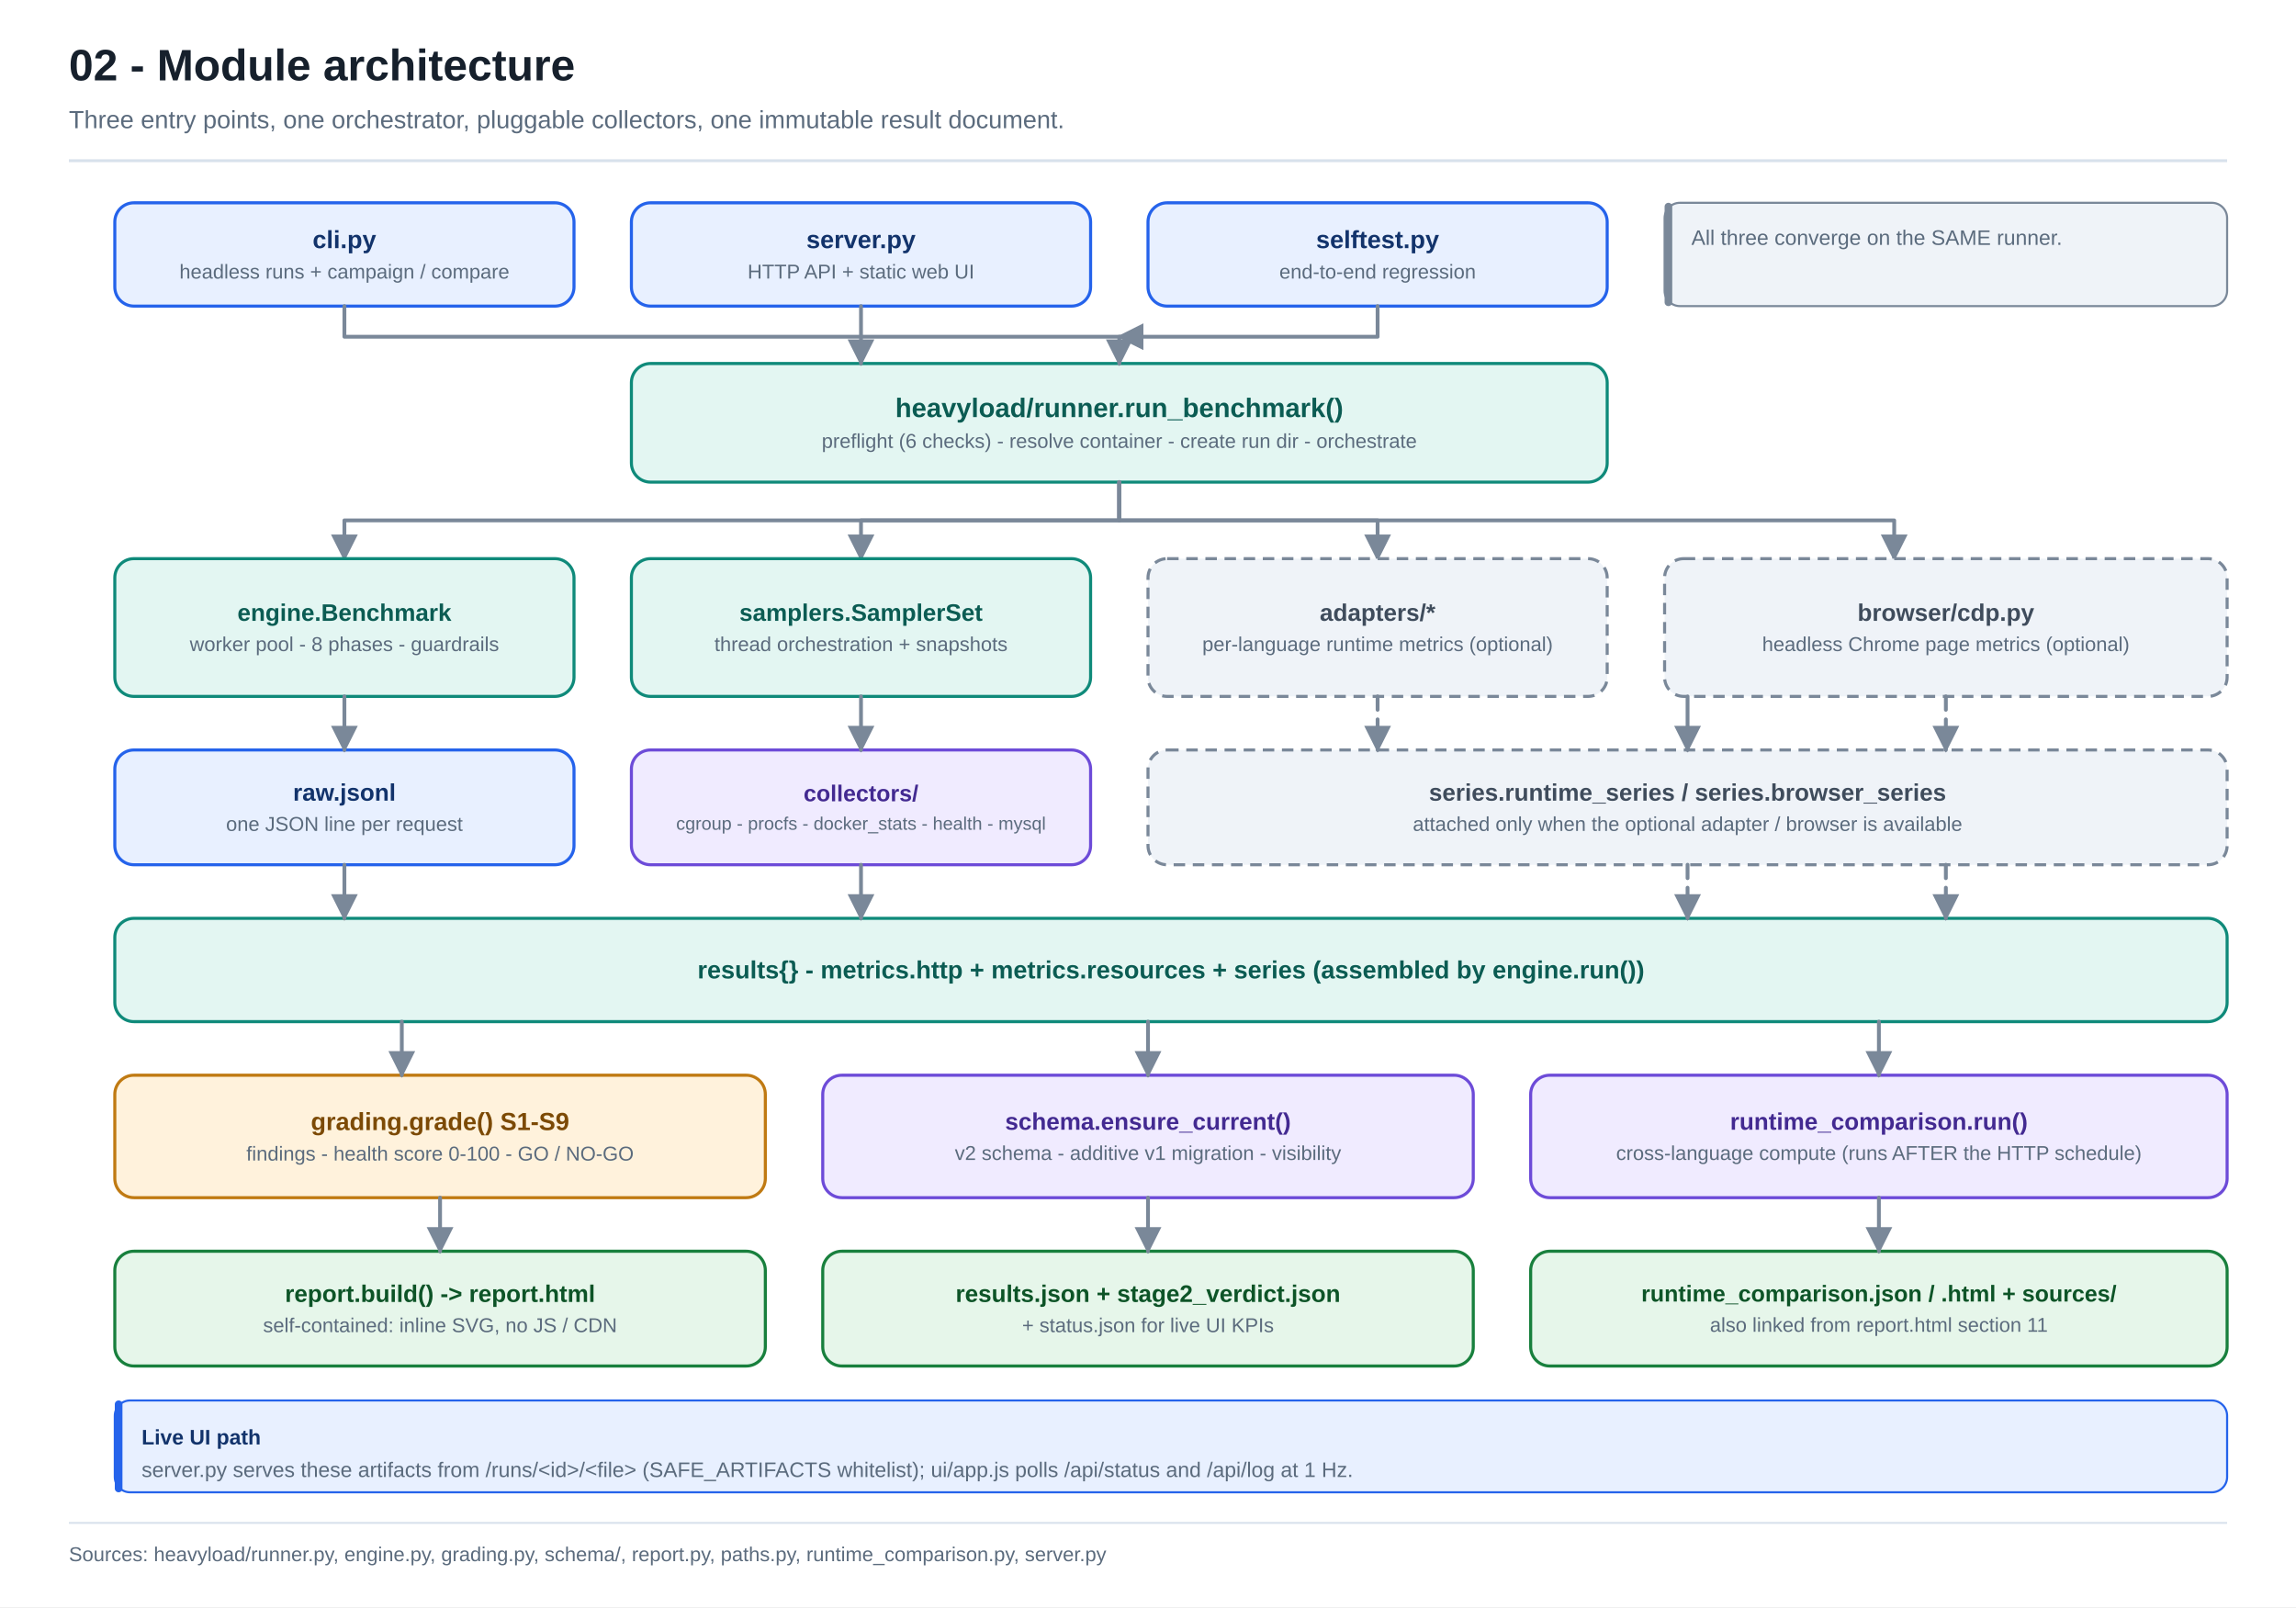
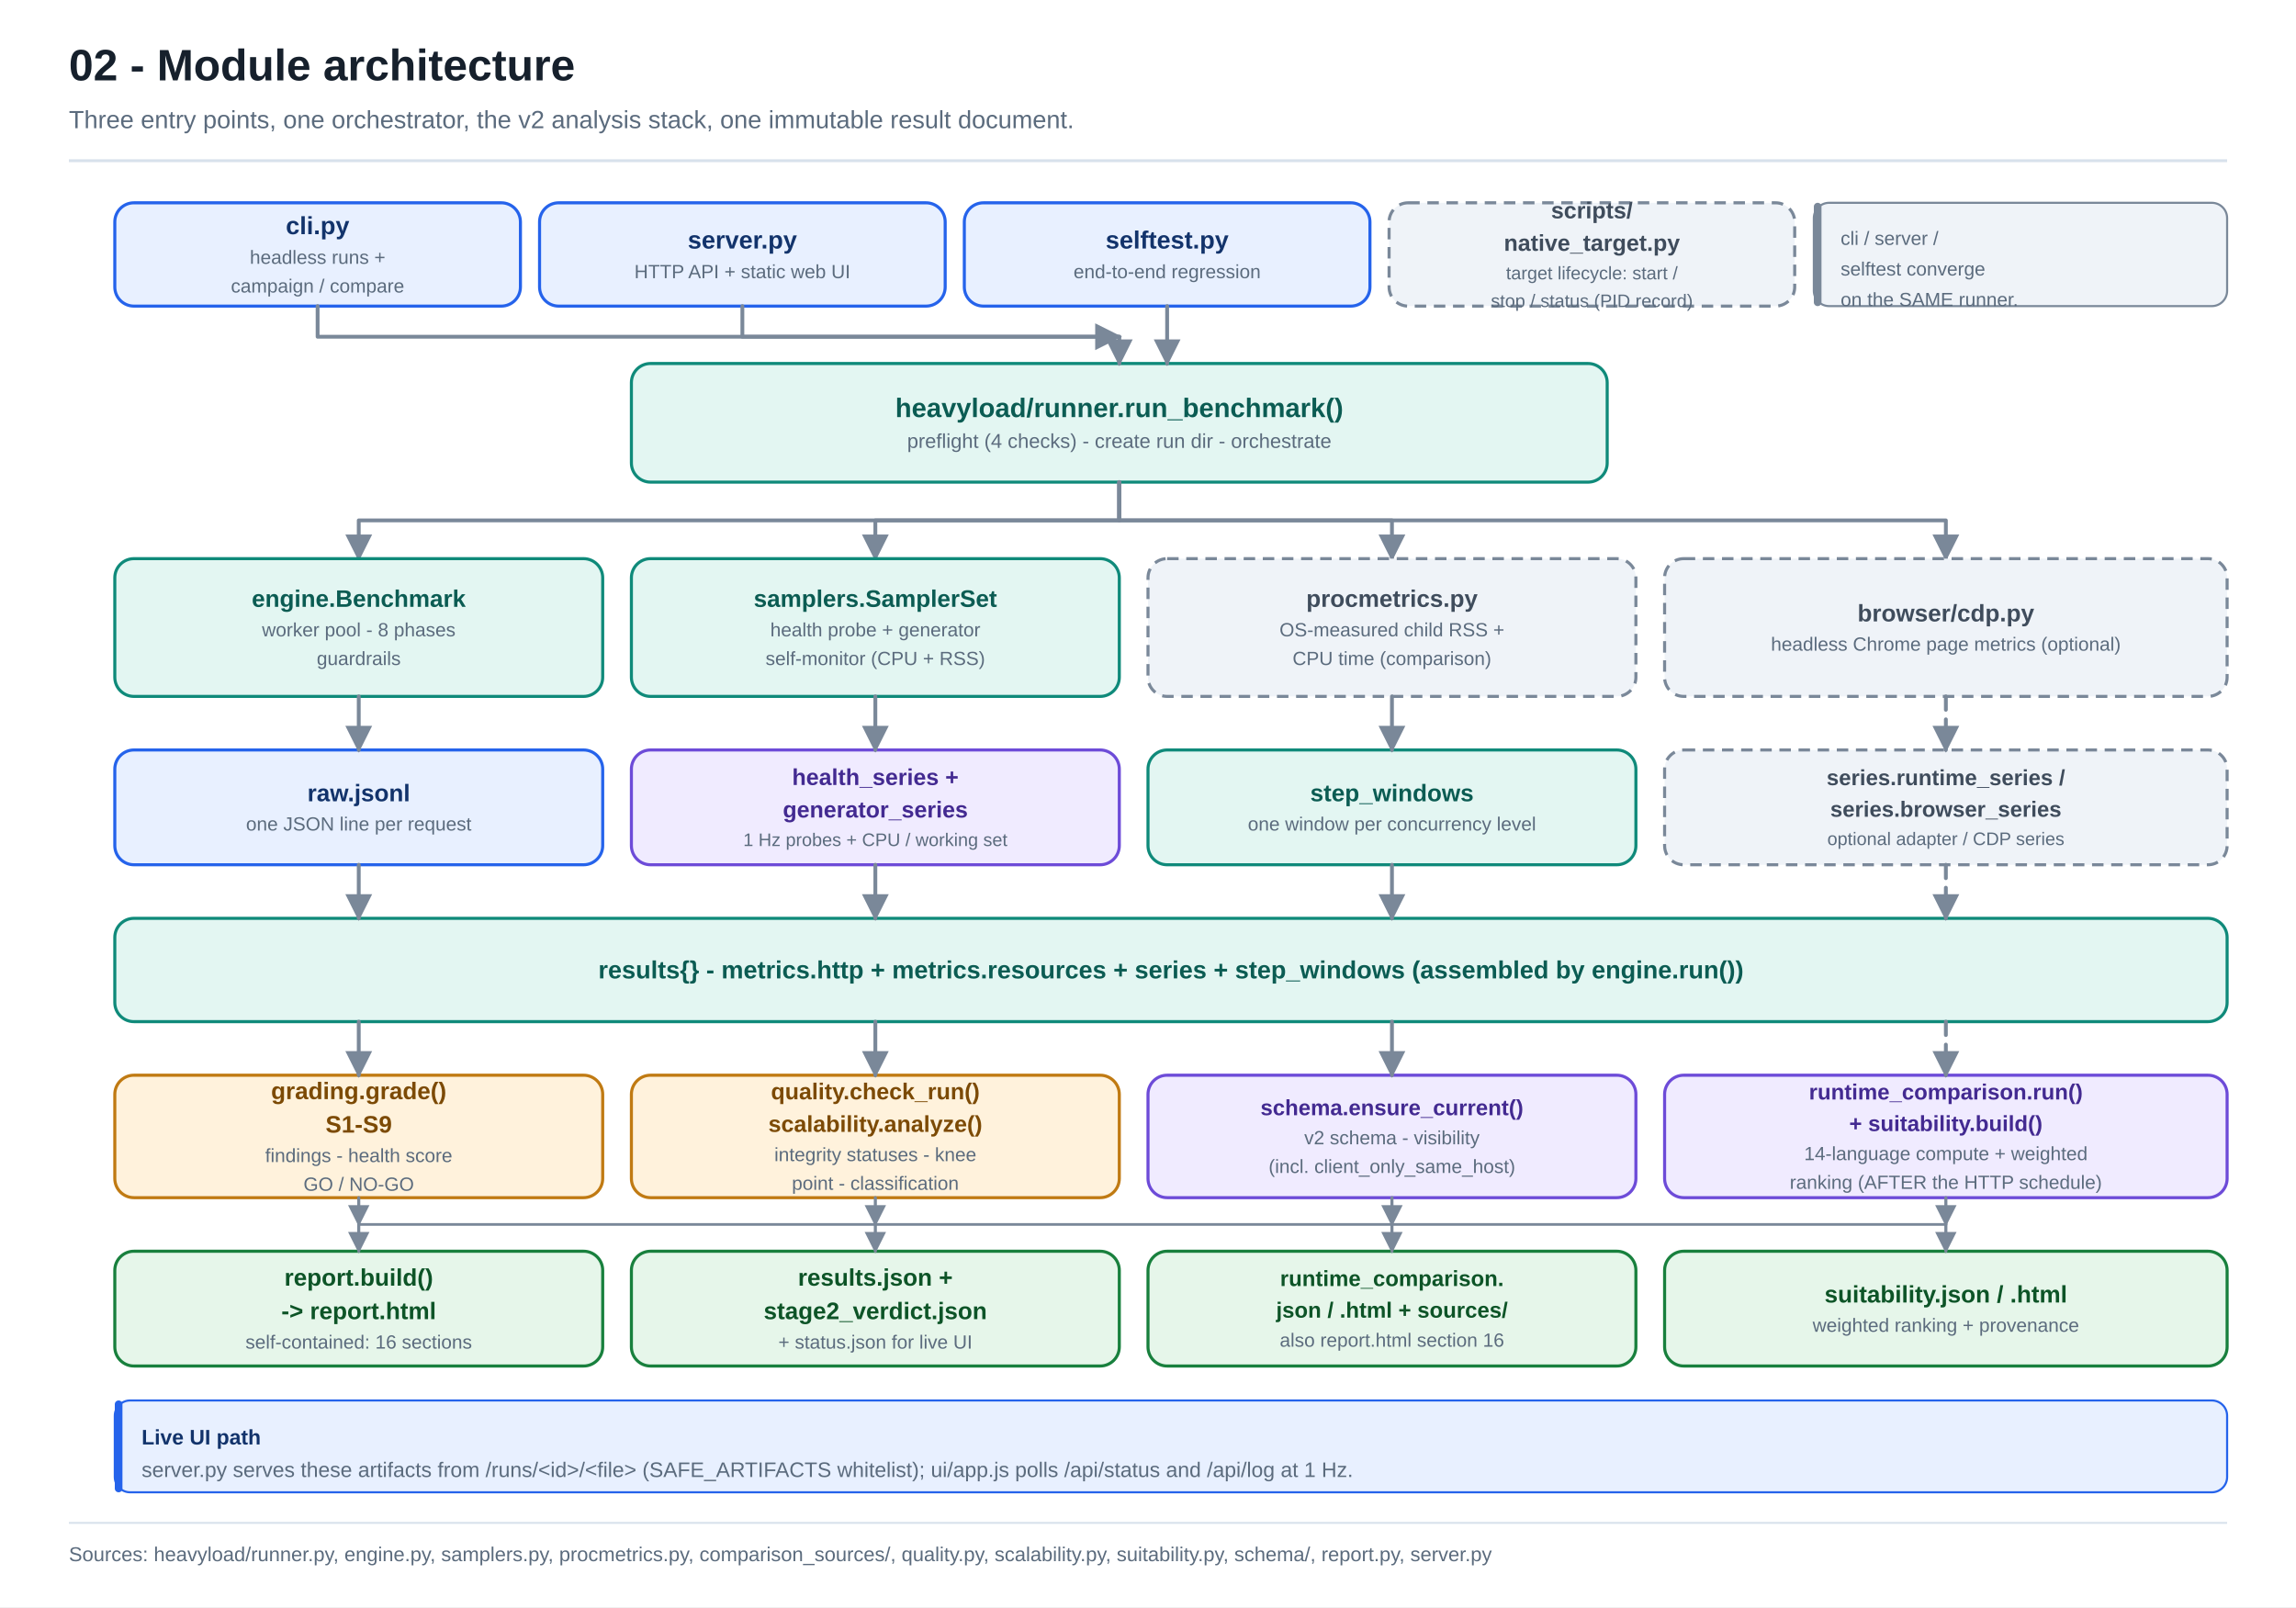
<svg xmlns="http://www.w3.org/2000/svg" width="1200" height="840" viewBox="0 0 1200 840" role="img" aria-labelledby="ttl dsc">
  <defs>
    <marker id="ar_blue" viewBox="0 0 10 10" refX="9" refY="5" markerWidth="7" markerHeight="7" orient="auto-start-reverse">
      <path d="M0,0 L10,5 L0,10 z" fill="#2563eb" />
    </marker>
    <marker id="ar_teal" viewBox="0 0 10 10" refX="9" refY="5" markerWidth="7" markerHeight="7" orient="auto-start-reverse">
      <path d="M0,0 L10,5 L0,10 z" fill="#0f8a7a" />
    </marker>
    <marker id="ar_violet" viewBox="0 0 10 10" refX="9" refY="5" markerWidth="7" markerHeight="7" orient="auto-start-reverse">
      <path d="M0,0 L10,5 L0,10 z" fill="#6d4bd8" />
    </marker>
    <marker id="ar_amber" viewBox="0 0 10 10" refX="9" refY="5" markerWidth="7" markerHeight="7" orient="auto-start-reverse">
      <path d="M0,0 L10,5 L0,10 z" fill="#c07a12" />
    </marker>
    <marker id="ar_green" viewBox="0 0 10 10" refX="9" refY="5" markerWidth="7" markerHeight="7" orient="auto-start-reverse">
      <path d="M0,0 L10,5 L0,10 z" fill="#18803d" />
    </marker>
    <marker id="ar_red" viewBox="0 0 10 10" refX="9" refY="5" markerWidth="7" markerHeight="7" orient="auto-start-reverse">
      <path d="M0,0 L10,5 L0,10 z" fill="#c0392b" />
    </marker>
    <marker id="ar_gray" viewBox="0 0 10 10" refX="9" refY="5" markerWidth="7" markerHeight="7" orient="auto-start-reverse">
      <path d="M0,0 L10,5 L0,10 z" fill="#7a8899" />
    </marker>
    <marker id="ar_ink" viewBox="0 0 10 10" refX="9" refY="5" markerWidth="7" markerHeight="7" orient="auto-start-reverse">
      <path d="M0,0 L10,5 L0,10 z" fill="#5b6b7d" />
    </marker>
  </defs>
  <rect width="1200" height="840" fill="#ffffff" />
  <text x="36" y="42" font-family="Segoe UI, Arial, Helvetica, sans-serif" font-size="23" font-weight="700" fill="#16202c">02 - Module architecture</text>
-   <text x="36" y="67" font-family="Segoe UI, Arial, Helvetica, sans-serif" font-size="13" fill="#5b6b7d">Three entry points, one orchestrator, pluggable collectors, one immutable result document.</text>
+   <text x="36" y="67" font-family="Segoe UI, Arial, Helvetica, sans-serif" font-size="13" fill="#5b6b7d">Three entry points, one orchestrator, the v2 analysis stack, one immutable result document.</text>
  <line x1="36" y1="84" x2="1164" y2="84" stroke="#d8e1ec" stroke-width="1.5" />
-   <rect x="60" y="106" width="240" height="54" rx="10" fill="#e8f0ff" stroke="#2563eb" stroke-width="1.6" />
-   <text x="180.0" y="129.7" font-family="Segoe UI, Arial, Helvetica, sans-serif" font-size="13" font-weight="700" fill="#12336b" text-anchor="middle">cli.py</text>
-   <text x="180.0" y="145.6" font-family="Segoe UI, Arial, Helvetica, sans-serif" font-size="10.5" font-weight="400" fill="#5b6b7d" text-anchor="middle">headless runs + campaign / compare</text>
-   <rect x="330" y="106" width="240" height="54" rx="10" fill="#e8f0ff" stroke="#2563eb" stroke-width="1.6" />
-   <text x="450.0" y="129.7" font-family="Segoe UI, Arial, Helvetica, sans-serif" font-size="13" font-weight="700" fill="#12336b" text-anchor="middle">server.py</text>
-   <text x="450.0" y="145.6" font-family="Segoe UI, Arial, Helvetica, sans-serif" font-size="10.5" font-weight="400" fill="#5b6b7d" text-anchor="middle">HTTP API + static web UI</text>
-   <rect x="600" y="106" width="240" height="54" rx="10" fill="#e8f0ff" stroke="#2563eb" stroke-width="1.6" />
-   <text x="720.0" y="129.7" font-family="Segoe UI, Arial, Helvetica, sans-serif" font-size="13" font-weight="700" fill="#12336b" text-anchor="middle">selftest.py</text>
-   <text x="720.0" y="145.6" font-family="Segoe UI, Arial, Helvetica, sans-serif" font-size="10.5" font-weight="400" fill="#5b6b7d" text-anchor="middle">end-to-end regression</text>
-   <rect x="870" y="106" width="294" height="54" rx="8" fill="#eff3f8" stroke="#7a8899" stroke-width="1.1" />
-   <rect x="870" y="106" width="4" height="54" rx="2" fill="#7a8899" stroke="#7a8899" stroke-width="0" />
-   <text x="884" y="128" font-family="Segoe UI, Arial, Helvetica, sans-serif" font-size="11" font-weight="400" fill="#5b6b7d" text-anchor="start">All three converge on the SAME runner.</text>
+   <rect x="60" y="106" width="212" height="54" rx="10" fill="#e8f0ff" stroke="#2563eb" stroke-width="1.6" />
+   <text x="166.0" y="122.4" font-family="Segoe UI, Arial, Helvetica, sans-serif" font-size="13" font-weight="700" fill="#12336b" text-anchor="middle">cli.py</text>
+   <text x="166.0" y="137.9" font-family="Segoe UI, Arial, Helvetica, sans-serif" font-size="10" font-weight="400" fill="#5b6b7d" text-anchor="middle">headless runs +</text>
+   <text x="166.0" y="152.9" font-family="Segoe UI, Arial, Helvetica, sans-serif" font-size="10" font-weight="400" fill="#5b6b7d" text-anchor="middle">campaign / compare</text>
+   <rect x="282" y="106" width="212" height="54" rx="10" fill="#e8f0ff" stroke="#2563eb" stroke-width="1.6" />
+   <text x="388.0" y="129.9" font-family="Segoe UI, Arial, Helvetica, sans-serif" font-size="13" font-weight="700" fill="#12336b" text-anchor="middle">server.py</text>
+   <text x="388.0" y="145.4" font-family="Segoe UI, Arial, Helvetica, sans-serif" font-size="10" font-weight="400" fill="#5b6b7d" text-anchor="middle">HTTP API + static web UI</text>
+   <rect x="504" y="106" width="212" height="54" rx="10" fill="#e8f0ff" stroke="#2563eb" stroke-width="1.6" />
+   <text x="610.0" y="129.9" font-family="Segoe UI, Arial, Helvetica, sans-serif" font-size="13" font-weight="700" fill="#12336b" text-anchor="middle">selftest.py</text>
+   <text x="610.0" y="145.4" font-family="Segoe UI, Arial, Helvetica, sans-serif" font-size="10" font-weight="400" fill="#5b6b7d" text-anchor="middle">end-to-end regression</text>
+   <rect x="726" y="106" width="212" height="54" rx="10" fill="#eff3f8" stroke="#7a8899" stroke-width="1.6" stroke-dasharray="6 4" />
+   <text x="832.0" y="114.1" font-family="Segoe UI, Arial, Helvetica, sans-serif" font-size="12" font-weight="700" fill="#3f4c5c" text-anchor="middle">scripts/</text>
+   <text x="832.0" y="131.1" font-family="Segoe UI, Arial, Helvetica, sans-serif" font-size="12" font-weight="700" fill="#3f4c5c" text-anchor="middle">native_target.py</text>
+   <text x="832.0" y="146.0" font-family="Segoe UI, Arial, Helvetica, sans-serif" font-size="9.5" font-weight="400" fill="#5b6b7d" text-anchor="middle">target lifecycle: start /</text>
+   <text x="832.0" y="160.5" font-family="Segoe UI, Arial, Helvetica, sans-serif" font-size="9.5" font-weight="400" fill="#5b6b7d" text-anchor="middle">stop / status (PID record)</text>
+   <rect x="948" y="106" width="216" height="54" rx="8" fill="#eff3f8" stroke="#7a8899" stroke-width="1.1" />
+   <rect x="948" y="106" width="4" height="54" rx="2" fill="#7a8899" stroke="#7a8899" stroke-width="0" />
+   <text x="962" y="128" font-family="Segoe UI, Arial, Helvetica, sans-serif" font-size="10" font-weight="400" fill="#5b6b7d" text-anchor="start">cli / server /</text>
+   <text x="962" y="144" font-family="Segoe UI, Arial, Helvetica, sans-serif" font-size="10" font-weight="400" fill="#5b6b7d" text-anchor="start">selftest converge</text>
+   <text x="962" y="160" font-family="Segoe UI, Arial, Helvetica, sans-serif" font-size="10" font-weight="400" fill="#5b6b7d" text-anchor="start">on the SAME runner.</text>
  <rect x="330" y="190" width="510" height="62" rx="10" fill="#e3f6f2" stroke="#0f8a7a" stroke-width="1.6" />
  <text x="585.0" y="218.0" font-family="Segoe UI, Arial, Helvetica, sans-serif" font-size="14" font-weight="700" fill="#0b5c53" text-anchor="middle">heavyload/runner.run_benchmark()</text>
-   <text x="585.0" y="234.1" font-family="Segoe UI, Arial, Helvetica, sans-serif" font-size="10.5" font-weight="400" fill="#5b6b7d" text-anchor="middle">preflight (6 checks) - resolve container - create run dir - orchestrate</text>
-   <polyline points="585.0,252.0 585.0,272.0 180.0,272.0 180.0,292.0" fill="none" stroke="#7a8899" stroke-width="2.0" stroke-linejoin="round" stroke-linecap="round" marker-end="url(#ar_gray)" />
-   <polyline points="585.0,252.0 585.0,272.0 450.0,272.0 450.0,292.0" fill="none" stroke="#7a8899" stroke-width="2.0" stroke-linejoin="round" stroke-linecap="round" marker-end="url(#ar_gray)" />
-   <polyline points="585.0,252.0 585.0,272.0 720.0,272.0 720.0,292.0" fill="none" stroke="#7a8899" stroke-width="2.0" stroke-linejoin="round" stroke-linecap="round" marker-end="url(#ar_gray)" />
-   <polyline points="585.0,252.0 585.0,272.0 990.0,272.0 990.0,292.0" fill="none" stroke="#7a8899" stroke-width="2.0" stroke-linejoin="round" stroke-linecap="round" marker-end="url(#ar_gray)" />
-   <polyline points="180.0,160.0 180.0,176.0 585.0,176.0 585.0,190.0" fill="none" stroke="#7a8899" stroke-width="2.0" stroke-linejoin="round" stroke-linecap="round" marker-end="url(#ar_gray)" />
-   <polyline points="450.0,160.0 450.0,190.0" fill="none" stroke="#7a8899" stroke-width="2.0" stroke-linejoin="round" stroke-linecap="round" marker-end="url(#ar_gray)" />
-   <polyline points="720.0,160.0 720.0,176.0 585.0,176.0" fill="none" stroke="#7a8899" stroke-width="2.0" stroke-linejoin="round" stroke-linecap="round" marker-end="url(#ar_gray)" />
-   <rect x="60" y="292" width="240" height="72" rx="10" fill="#e3f6f2" stroke="#0f8a7a" stroke-width="1.6" />
-   <text x="180.0" y="324.5" font-family="Segoe UI, Arial, Helvetica, sans-serif" font-size="12.5" font-weight="700" fill="#0b5c53" text-anchor="middle">engine.Benchmark</text>
-   <text x="180.0" y="340.3" font-family="Segoe UI, Arial, Helvetica, sans-serif" font-size="10.5" font-weight="400" fill="#5b6b7d" text-anchor="middle">worker pool - 8 phases - guardrails</text>
-   <rect x="330" y="292" width="240" height="72" rx="10" fill="#e3f6f2" stroke="#0f8a7a" stroke-width="1.6" />
-   <text x="450.0" y="324.5" font-family="Segoe UI, Arial, Helvetica, sans-serif" font-size="12.5" font-weight="700" fill="#0b5c53" text-anchor="middle">samplers.SamplerSet</text>
-   <text x="450.0" y="340.3" font-family="Segoe UI, Arial, Helvetica, sans-serif" font-size="10.5" font-weight="400" fill="#5b6b7d" text-anchor="middle">thread orchestration + snapshots</text>
-   <rect x="600" y="292" width="240" height="72" rx="10" fill="#eff3f8" stroke="#7a8899" stroke-width="1.6" stroke-dasharray="6 4" />
-   <text x="720.0" y="324.5" font-family="Segoe UI, Arial, Helvetica, sans-serif" font-size="12.5" font-weight="700" fill="#3f4c5c" text-anchor="middle">adapters/*</text>
-   <text x="720.0" y="340.3" font-family="Segoe UI, Arial, Helvetica, sans-serif" font-size="10.5" font-weight="400" fill="#5b6b7d" text-anchor="middle">per-language runtime metrics (optional)</text>
+   <text x="585.0" y="234.1" font-family="Segoe UI, Arial, Helvetica, sans-serif" font-size="10.5" font-weight="400" fill="#5b6b7d" text-anchor="middle">preflight (4 checks) - create run dir - orchestrate</text>
+   <polyline points="585.0,252.0 585.0,272.0 187.5,272.0 187.5,292.0" fill="none" stroke="#7a8899" stroke-width="2.0" stroke-linejoin="round" stroke-linecap="round" marker-end="url(#ar_gray)" />
+   <polyline points="585.0,252.0 585.0,272.0 457.5,272.0 457.5,292.0" fill="none" stroke="#7a8899" stroke-width="2.0" stroke-linejoin="round" stroke-linecap="round" marker-end="url(#ar_gray)" />
+   <polyline points="585.0,252.0 585.0,272.0 727.5,272.0 727.5,292.0" fill="none" stroke="#7a8899" stroke-width="2.0" stroke-linejoin="round" stroke-linecap="round" marker-end="url(#ar_gray)" />
+   <polyline points="585.0,252.0 585.0,272.0 1017.0,272.0 1017.0,292.0" fill="none" stroke="#7a8899" stroke-width="2.0" stroke-linejoin="round" stroke-linecap="round" marker-end="url(#ar_gray)" />
+   <polyline points="166.0,160.0 166.0,176.0 585.0,176.0 585.0,190.0" fill="none" stroke="#7a8899" stroke-width="2.0" stroke-linejoin="round" stroke-linecap="round" marker-end="url(#ar_gray)" />
+   <polyline points="388.0,160.0 388.0,176.0 585.0,176.0" fill="none" stroke="#7a8899" stroke-width="2.0" stroke-linejoin="round" stroke-linecap="round" marker-end="url(#ar_gray)" />
+   <polyline points="610.0,160.0 610.0,190.0" fill="none" stroke="#7a8899" stroke-width="2.0" stroke-linejoin="round" stroke-linecap="round" marker-end="url(#ar_gray)" />
+   <rect x="60" y="292" width="255" height="72" rx="10" fill="#e3f6f2" stroke="#0f8a7a" stroke-width="1.6" />
+   <text x="187.5" y="317.2" font-family="Segoe UI, Arial, Helvetica, sans-serif" font-size="12.5" font-weight="700" fill="#0b5c53" text-anchor="middle">engine.Benchmark</text>
+   <text x="187.5" y="332.6" font-family="Segoe UI, Arial, Helvetica, sans-serif" font-size="10" font-weight="400" fill="#5b6b7d" text-anchor="middle">worker pool - 8 phases</text>
+   <text x="187.5" y="347.6" font-family="Segoe UI, Arial, Helvetica, sans-serif" font-size="10" font-weight="400" fill="#5b6b7d" text-anchor="middle">guardrails</text>
+   <rect x="330" y="292" width="255" height="72" rx="10" fill="#e3f6f2" stroke="#0f8a7a" stroke-width="1.6" />
+   <text x="457.5" y="317.2" font-family="Segoe UI, Arial, Helvetica, sans-serif" font-size="12.5" font-weight="700" fill="#0b5c53" text-anchor="middle">samplers.SamplerSet</text>
+   <text x="457.5" y="332.6" font-family="Segoe UI, Arial, Helvetica, sans-serif" font-size="10" font-weight="400" fill="#5b6b7d" text-anchor="middle">health probe + generator</text>
+   <text x="457.5" y="347.6" font-family="Segoe UI, Arial, Helvetica, sans-serif" font-size="10" font-weight="400" fill="#5b6b7d" text-anchor="middle">self-monitor (CPU + RSS)</text>
+   <rect x="600" y="292" width="255" height="72" rx="10" fill="#eff3f8" stroke="#7a8899" stroke-width="1.6" stroke-dasharray="6 4" />
+   <text x="727.5" y="317.2" font-family="Segoe UI, Arial, Helvetica, sans-serif" font-size="12.5" font-weight="700" fill="#3f4c5c" text-anchor="middle">procmetrics.py</text>
+   <text x="727.5" y="332.6" font-family="Segoe UI, Arial, Helvetica, sans-serif" font-size="10" font-weight="400" fill="#5b6b7d" text-anchor="middle">OS-measured child RSS +</text>
+   <text x="727.5" y="347.6" font-family="Segoe UI, Arial, Helvetica, sans-serif" font-size="10" font-weight="400" fill="#5b6b7d" text-anchor="middle">CPU time (comparison)</text>
  <rect x="870" y="292" width="294" height="72" rx="10" fill="#eff3f8" stroke="#7a8899" stroke-width="1.6" stroke-dasharray="6 4" />
-   <text x="1017.0" y="324.5" font-family="Segoe UI, Arial, Helvetica, sans-serif" font-size="12.5" font-weight="700" fill="#3f4c5c" text-anchor="middle">browser/cdp.py</text>
-   <text x="1017.0" y="340.3" font-family="Segoe UI, Arial, Helvetica, sans-serif" font-size="10.5" font-weight="400" fill="#5b6b7d" text-anchor="middle">headless Chrome page metrics (optional)</text>
-   <rect x="60" y="392" width="240" height="60" rx="10" fill="#e8f0ff" stroke="#2563eb" stroke-width="1.6" />
-   <text x="180.0" y="418.5" font-family="Segoe UI, Arial, Helvetica, sans-serif" font-size="12.5" font-weight="700" fill="#12336b" text-anchor="middle">raw.jsonl</text>
-   <text x="180.0" y="434.3" font-family="Segoe UI, Arial, Helvetica, sans-serif" font-size="10.5" font-weight="400" fill="#5b6b7d" text-anchor="middle">one JSON line per request</text>
-   <rect x="330" y="392" width="240" height="60" rx="10" fill="#f0ebff" stroke="#6d4bd8" stroke-width="1.6" />
-   <text x="450.0" y="418.8" font-family="Segoe UI, Arial, Helvetica, sans-serif" font-size="12" font-weight="700" fill="#432a91" text-anchor="middle">collectors/</text>
-   <text x="450.0" y="433.7" font-family="Segoe UI, Arial, Helvetica, sans-serif" font-size="9.5" font-weight="400" fill="#5b6b7d" text-anchor="middle">cgroup - procfs - docker_stats - health - mysql</text>
-   <rect x="600" y="392" width="564" height="60" rx="10" fill="#eff3f8" stroke="#7a8899" stroke-width="1.6" stroke-dasharray="6 4" />
-   <text x="882.0" y="418.5" font-family="Segoe UI, Arial, Helvetica, sans-serif" font-size="12.5" font-weight="700" fill="#3f4c5c" text-anchor="middle">series.runtime_series / series.browser_series</text>
-   <text x="882.0" y="434.3" font-family="Segoe UI, Arial, Helvetica, sans-serif" font-size="10.5" font-weight="400" fill="#5b6b7d" text-anchor="middle">attached only when the optional adapter / browser is available</text>
-   <polyline points="180.0,364.0 180.0,392.0" fill="none" stroke="#7a8899" stroke-width="2.0" stroke-linejoin="round" stroke-linecap="round" marker-end="url(#ar_gray)" />
-   <polyline points="450.0,364.0 450.0,392.0" fill="none" stroke="#7a8899" stroke-width="2.0" stroke-linejoin="round" stroke-linecap="round" marker-end="url(#ar_gray)" />
-   <polyline points="882.0,364.0 882.0,392.0" fill="none" stroke="#7a8899" stroke-width="2.0" stroke-linejoin="round" stroke-linecap="round" marker-end="url(#ar_gray)" />
-   <polyline points="720.0,364.0 720.0,392.0" fill="none" stroke="#7a8899" stroke-width="2.0" stroke-linejoin="round" stroke-linecap="round" marker-end="url(#ar_gray)" stroke-dasharray="7 5" />
+   <text x="1017.0" y="324.8" font-family="Segoe UI, Arial, Helvetica, sans-serif" font-size="12.5" font-weight="700" fill="#3f4c5c" text-anchor="middle">browser/cdp.py</text>
+   <text x="1017.0" y="340.1" font-family="Segoe UI, Arial, Helvetica, sans-serif" font-size="10" font-weight="400" fill="#5b6b7d" text-anchor="middle">headless Chrome page metrics (optional)</text>
+   <rect x="60" y="392" width="255" height="60" rx="10" fill="#e8f0ff" stroke="#2563eb" stroke-width="1.6" />
+   <text x="187.5" y="418.8" font-family="Segoe UI, Arial, Helvetica, sans-serif" font-size="12.5" font-weight="700" fill="#12336b" text-anchor="middle">raw.jsonl</text>
+   <text x="187.5" y="434.1" font-family="Segoe UI, Arial, Helvetica, sans-serif" font-size="10" font-weight="400" fill="#5b6b7d" text-anchor="middle">one JSON line per request</text>
+   <rect x="330" y="392" width="255" height="60" rx="10" fill="#f0ebff" stroke="#6d4bd8" stroke-width="1.6" />
+   <text x="457.5" y="410.3" font-family="Segoe UI, Arial, Helvetica, sans-serif" font-size="12" font-weight="700" fill="#432a91" text-anchor="middle">health_series +</text>
+   <text x="457.5" y="427.3" font-family="Segoe UI, Arial, Helvetica, sans-serif" font-size="12" font-weight="700" fill="#432a91" text-anchor="middle">generator_series</text>
+   <text x="457.5" y="442.2" font-family="Segoe UI, Arial, Helvetica, sans-serif" font-size="9.5" font-weight="400" fill="#5b6b7d" text-anchor="middle">1 Hz probes + CPU / working set</text>
+   <rect x="600" y="392" width="255" height="60" rx="10" fill="#e3f6f2" stroke="#0f8a7a" stroke-width="1.6" />
+   <text x="727.5" y="418.8" font-family="Segoe UI, Arial, Helvetica, sans-serif" font-size="12.5" font-weight="700" fill="#0b5c53" text-anchor="middle">step_windows</text>
+   <text x="727.5" y="434.1" font-family="Segoe UI, Arial, Helvetica, sans-serif" font-size="10" font-weight="400" fill="#5b6b7d" text-anchor="middle">one window per concurrency level</text>
+   <rect x="870" y="392" width="294" height="60" rx="10" fill="#eff3f8" stroke="#7a8899" stroke-width="1.6" stroke-dasharray="6 4" />
+   <text x="1017.0" y="410.4" font-family="Segoe UI, Arial, Helvetica, sans-serif" font-size="11.5" font-weight="700" fill="#3f4c5c" text-anchor="middle">series.runtime_series /</text>
+   <text x="1017.0" y="426.9" font-family="Segoe UI, Arial, Helvetica, sans-serif" font-size="11.5" font-weight="700" fill="#3f4c5c" text-anchor="middle">series.browser_series</text>
+   <text x="1017.0" y="441.7" font-family="Segoe UI, Arial, Helvetica, sans-serif" font-size="9.5" font-weight="400" fill="#5b6b7d" text-anchor="middle">optional adapter / CDP series</text>
+   <polyline points="187.5,364.0 187.5,392.0" fill="none" stroke="#7a8899" stroke-width="2.0" stroke-linejoin="round" stroke-linecap="round" marker-end="url(#ar_gray)" />
+   <polyline points="457.5,364.0 457.5,392.0" fill="none" stroke="#7a8899" stroke-width="2.0" stroke-linejoin="round" stroke-linecap="round" marker-end="url(#ar_gray)" />
+   <polyline points="727.5,364.0 727.5,392.0" fill="none" stroke="#7a8899" stroke-width="2.0" stroke-linejoin="round" stroke-linecap="round" marker-end="url(#ar_gray)" />
  <polyline points="1017.0,364.0 1017.0,392.0" fill="none" stroke="#7a8899" stroke-width="2.0" stroke-linejoin="round" stroke-linecap="round" marker-end="url(#ar_gray)" stroke-dasharray="7 5" />
  <rect x="60" y="480" width="1104" height="54" rx="10" fill="#e3f6f2" stroke="#0f8a7a" stroke-width="1.6" />
-   <text x="612.0" y="511.4" font-family="Segoe UI, Arial, Helvetica, sans-serif" font-size="13" font-weight="700" fill="#0b5c53" text-anchor="middle">results{}  -  metrics.http + metrics.resources + series  (assembled by engine.run())</text>
-   <polyline points="180.0,452.0 180.0,480.0" fill="none" stroke="#7a8899" stroke-width="2.0" stroke-linejoin="round" stroke-linecap="round" marker-end="url(#ar_gray)" />
-   <polyline points="450.0,452.0 450.0,480.0" fill="none" stroke="#7a8899" stroke-width="2.0" stroke-linejoin="round" stroke-linecap="round" marker-end="url(#ar_gray)" />
-   <polyline points="882.0,452.0 882.0,480.0" fill="none" stroke="#7a8899" stroke-width="2.0" stroke-linejoin="round" stroke-linecap="round" marker-end="url(#ar_gray)" stroke-dasharray="7 5" />
+   <text x="612.0" y="511.4" font-family="Segoe UI, Arial, Helvetica, sans-serif" font-size="13" font-weight="700" fill="#0b5c53" text-anchor="middle">results{}  -  metrics.http + metrics.resources + series + step_windows  (assembled by engine.run())</text>
+   <polyline points="187.5,452.0 187.5,480.0" fill="none" stroke="#7a8899" stroke-width="2.0" stroke-linejoin="round" stroke-linecap="round" marker-end="url(#ar_gray)" />
+   <polyline points="457.5,452.0 457.5,480.0" fill="none" stroke="#7a8899" stroke-width="2.0" stroke-linejoin="round" stroke-linecap="round" marker-end="url(#ar_gray)" />
+   <polyline points="727.5,452.0 727.5,480.0" fill="none" stroke="#7a8899" stroke-width="2.0" stroke-linejoin="round" stroke-linecap="round" marker-end="url(#ar_gray)" />
  <polyline points="1017.0,452.0 1017.0,480.0" fill="none" stroke="#7a8899" stroke-width="2.0" stroke-linejoin="round" stroke-linecap="round" marker-end="url(#ar_gray)" stroke-dasharray="7 5" />
-   <rect x="60" y="562" width="340" height="64" rx="10" fill="#fff2dc" stroke="#c07a12" stroke-width="1.6" />
-   <text x="230.0" y="590.7" font-family="Segoe UI, Arial, Helvetica, sans-serif" font-size="13" font-weight="700" fill="#7c4a05" text-anchor="middle">grading.grade()  S1-S9</text>
-   <text x="230.0" y="606.6" font-family="Segoe UI, Arial, Helvetica, sans-serif" font-size="10.5" font-weight="400" fill="#5b6b7d" text-anchor="middle">findings - health score 0-100 - GO / NO-GO</text>
-   <rect x="430" y="562" width="340" height="64" rx="10" fill="#f0ebff" stroke="#6d4bd8" stroke-width="1.6" />
-   <text x="600.0" y="590.5" font-family="Segoe UI, Arial, Helvetica, sans-serif" font-size="12.5" font-weight="700" fill="#432a91" text-anchor="middle">schema.ensure_current()</text>
-   <text x="600.0" y="606.3" font-family="Segoe UI, Arial, Helvetica, sans-serif" font-size="10.5" font-weight="400" fill="#5b6b7d" text-anchor="middle">v2 schema - additive v1 migration - visibility</text>
-   <rect x="800" y="562" width="364" height="64" rx="10" fill="#f0ebff" stroke="#6d4bd8" stroke-width="1.6" />
-   <text x="982.0" y="590.5" font-family="Segoe UI, Arial, Helvetica, sans-serif" font-size="12.5" font-weight="700" fill="#432a91" text-anchor="middle">runtime_comparison.run()</text>
-   <text x="982.0" y="606.3" font-family="Segoe UI, Arial, Helvetica, sans-serif" font-size="10.5" font-weight="400" fill="#5b6b7d" text-anchor="middle">cross-language compute (runs AFTER the HTTP schedule)</text>
-   <polyline points="210.0,534.0 210.0,562.0" fill="none" stroke="#7a8899" stroke-width="2.0" stroke-linejoin="round" stroke-linecap="round" marker-end="url(#ar_gray)" />
-   <polyline points="600.0,534.0 600.0,562.0" fill="none" stroke="#7a8899" stroke-width="2.0" stroke-linejoin="round" stroke-linecap="round" marker-end="url(#ar_gray)" />
-   <polyline points="982.0,534.0 982.0,562.0" fill="none" stroke="#7a8899" stroke-width="2.0" stroke-linejoin="round" stroke-linecap="round" marker-end="url(#ar_gray)" />
-   <rect x="60" y="654" width="340" height="60" rx="10" fill="#e6f6ea" stroke="#18803d" stroke-width="1.6" />
-   <text x="230.0" y="680.5" font-family="Segoe UI, Arial, Helvetica, sans-serif" font-size="12.5" font-weight="700" fill="#0d5427" text-anchor="middle">report.build() -&gt; report.html</text>
-   <text x="230.0" y="696.3" font-family="Segoe UI, Arial, Helvetica, sans-serif" font-size="10.5" font-weight="400" fill="#5b6b7d" text-anchor="middle">self-contained: inline SVG, no JS / CDN</text>
-   <rect x="430" y="654" width="340" height="60" rx="10" fill="#e6f6ea" stroke="#18803d" stroke-width="1.6" />
-   <text x="600.0" y="680.5" font-family="Segoe UI, Arial, Helvetica, sans-serif" font-size="12.5" font-weight="700" fill="#0d5427" text-anchor="middle">results.json + stage2_verdict.json</text>
-   <text x="600.0" y="696.3" font-family="Segoe UI, Arial, Helvetica, sans-serif" font-size="10.5" font-weight="400" fill="#5b6b7d" text-anchor="middle">+ status.json for live UI KPIs</text>
-   <rect x="800" y="654" width="364" height="60" rx="10" fill="#e6f6ea" stroke="#18803d" stroke-width="1.6" />
-   <text x="982.0" y="680.3" font-family="Segoe UI, Arial, Helvetica, sans-serif" font-size="12" font-weight="700" fill="#0d5427" text-anchor="middle">runtime_comparison.json / .html + sources/</text>
-   <text x="982.0" y="696.1" font-family="Segoe UI, Arial, Helvetica, sans-serif" font-size="10.5" font-weight="400" fill="#5b6b7d" text-anchor="middle">also linked from report.html section 11</text>
-   <polyline points="230.0,626.0 230.0,654.0" fill="none" stroke="#7a8899" stroke-width="2.0" stroke-linejoin="round" stroke-linecap="round" marker-end="url(#ar_gray)" />
-   <polyline points="600.0,626.0 600.0,654.0" fill="none" stroke="#7a8899" stroke-width="2.0" stroke-linejoin="round" stroke-linecap="round" marker-end="url(#ar_gray)" />
-   <polyline points="982.0,626.0 982.0,654.0" fill="none" stroke="#7a8899" stroke-width="2.0" stroke-linejoin="round" stroke-linecap="round" marker-end="url(#ar_gray)" />
+   <rect x="60" y="562" width="255" height="64" rx="10" fill="#fff2dc" stroke="#c07a12" stroke-width="1.6" />
+   <text x="187.5" y="574.5" font-family="Segoe UI, Arial, Helvetica, sans-serif" font-size="12.5" font-weight="700" fill="#7c4a05" text-anchor="middle">grading.grade()</text>
+   <text x="187.5" y="592.0" font-family="Segoe UI, Arial, Helvetica, sans-serif" font-size="12.5" font-weight="700" fill="#7c4a05" text-anchor="middle">S1-S9</text>
+   <text x="187.5" y="607.4" font-family="Segoe UI, Arial, Helvetica, sans-serif" font-size="10" font-weight="400" fill="#5b6b7d" text-anchor="middle">findings - health score</text>
+   <text x="187.5" y="622.4" font-family="Segoe UI, Arial, Helvetica, sans-serif" font-size="10" font-weight="400" fill="#5b6b7d" text-anchor="middle">GO / NO-GO</text>
+   <rect x="330" y="562" width="255" height="64" rx="10" fill="#fff2dc" stroke="#c07a12" stroke-width="1.6" />
+   <text x="457.5" y="574.6" font-family="Segoe UI, Arial, Helvetica, sans-serif" font-size="12" font-weight="700" fill="#7c4a05" text-anchor="middle">quality.check_run()</text>
+   <text x="457.5" y="591.6" font-family="Segoe UI, Arial, Helvetica, sans-serif" font-size="12" font-weight="700" fill="#7c4a05" text-anchor="middle">scalability.analyze()</text>
+   <text x="457.5" y="606.9" font-family="Segoe UI, Arial, Helvetica, sans-serif" font-size="10" font-weight="400" fill="#5b6b7d" text-anchor="middle">integrity statuses - knee</text>
+   <text x="457.5" y="621.9" font-family="Segoe UI, Arial, Helvetica, sans-serif" font-size="10" font-weight="400" fill="#5b6b7d" text-anchor="middle">point - classification</text>
+   <rect x="600" y="562" width="255" height="64" rx="10" fill="#f0ebff" stroke="#6d4bd8" stroke-width="1.6" />
+   <text x="727.5" y="582.9" font-family="Segoe UI, Arial, Helvetica, sans-serif" font-size="11.5" font-weight="700" fill="#432a91" text-anchor="middle">schema.ensure_current()</text>
+   <text x="727.5" y="598.1" font-family="Segoe UI, Arial, Helvetica, sans-serif" font-size="10" font-weight="400" fill="#5b6b7d" text-anchor="middle">v2 schema - visibility</text>
+   <text x="727.5" y="613.1" font-family="Segoe UI, Arial, Helvetica, sans-serif" font-size="10" font-weight="400" fill="#5b6b7d" text-anchor="middle">(incl. client_only_same_host)</text>
+   <rect x="870" y="562" width="294" height="64" rx="10" fill="#f0ebff" stroke="#6d4bd8" stroke-width="1.6" />
+   <text x="1017.0" y="574.7" font-family="Segoe UI, Arial, Helvetica, sans-serif" font-size="11.5" font-weight="700" fill="#432a91" text-anchor="middle">runtime_comparison.run()</text>
+   <text x="1017.0" y="591.2" font-family="Segoe UI, Arial, Helvetica, sans-serif" font-size="11.5" font-weight="700" fill="#432a91" text-anchor="middle">+ suitability.build()</text>
+   <text x="1017.0" y="606.4" font-family="Segoe UI, Arial, Helvetica, sans-serif" font-size="10" font-weight="400" fill="#5b6b7d" text-anchor="middle">14-language compute + weighted</text>
+   <text x="1017.0" y="621.4" font-family="Segoe UI, Arial, Helvetica, sans-serif" font-size="10" font-weight="400" fill="#5b6b7d" text-anchor="middle">ranking (AFTER the HTTP schedule)</text>
+   <polyline points="187.5,534.0 187.5,562.0" fill="none" stroke="#7a8899" stroke-width="2.0" stroke-linejoin="round" stroke-linecap="round" marker-end="url(#ar_gray)" />
+   <polyline points="457.5,534.0 457.5,562.0" fill="none" stroke="#7a8899" stroke-width="2.0" stroke-linejoin="round" stroke-linecap="round" marker-end="url(#ar_gray)" />
+   <polyline points="727.5,534.0 727.5,562.0" fill="none" stroke="#7a8899" stroke-width="2.0" stroke-linejoin="round" stroke-linecap="round" marker-end="url(#ar_gray)" />
+   <polyline points="1017.0,534.0 1017.0,562.0" fill="none" stroke="#7a8899" stroke-width="2.0" stroke-linejoin="round" stroke-linecap="round" marker-end="url(#ar_gray)" stroke-dasharray="7 5" />
+   <line x1="187.5" y1="640" x2="1017" y2="640" stroke="#7a8899" stroke-width="1.4" />
+   <polyline points="187.5,626.0 187.5,640.0" fill="none" stroke="#7a8899" stroke-width="1.6" stroke-linejoin="round" stroke-linecap="round" marker-end="url(#ar_gray)" />
+   <polyline points="457.5,626.0 457.5,640.0" fill="none" stroke="#7a8899" stroke-width="1.6" stroke-linejoin="round" stroke-linecap="round" marker-end="url(#ar_gray)" />
+   <polyline points="727.5,626.0 727.5,640.0" fill="none" stroke="#7a8899" stroke-width="1.6" stroke-linejoin="round" stroke-linecap="round" marker-end="url(#ar_gray)" />
+   <polyline points="1017.0,626.0 1017.0,640.0" fill="none" stroke="#7a8899" stroke-width="1.6" stroke-linejoin="round" stroke-linecap="round" marker-end="url(#ar_gray)" />
+   <rect x="60" y="654" width="255" height="60" rx="10" fill="#e6f6ea" stroke="#18803d" stroke-width="1.6" />
+   <text x="187.5" y="672.0" font-family="Segoe UI, Arial, Helvetica, sans-serif" font-size="12.5" font-weight="700" fill="#0d5427" text-anchor="middle">report.build()</text>
+   <text x="187.5" y="689.5" font-family="Segoe UI, Arial, Helvetica, sans-serif" font-size="12.5" font-weight="700" fill="#0d5427" text-anchor="middle">-&gt; report.html</text>
+   <text x="187.5" y="704.9" font-family="Segoe UI, Arial, Helvetica, sans-serif" font-size="10" font-weight="400" fill="#5b6b7d" text-anchor="middle">self-contained: 16 sections</text>
+   <rect x="330" y="654" width="255" height="60" rx="10" fill="#e6f6ea" stroke="#18803d" stroke-width="1.6" />
+   <text x="457.5" y="672.0" font-family="Segoe UI, Arial, Helvetica, sans-serif" font-size="12.5" font-weight="700" fill="#0d5427" text-anchor="middle">results.json +</text>
+   <text x="457.5" y="689.5" font-family="Segoe UI, Arial, Helvetica, sans-serif" font-size="12.5" font-weight="700" fill="#0d5427" text-anchor="middle">stage2_verdict.json</text>
+   <text x="457.5" y="704.9" font-family="Segoe UI, Arial, Helvetica, sans-serif" font-size="10" font-weight="400" fill="#5b6b7d" text-anchor="middle">+ status.json for live UI</text>
+   <rect x="600" y="654" width="255" height="60" rx="10" fill="#e6f6ea" stroke="#18803d" stroke-width="1.6" />
+   <text x="727.5" y="672.2" font-family="Segoe UI, Arial, Helvetica, sans-serif" font-size="11.5" font-weight="700" fill="#0d5427" text-anchor="middle">runtime_comparison.</text>
+   <text x="727.5" y="688.7" font-family="Segoe UI, Arial, Helvetica, sans-serif" font-size="11.5" font-weight="700" fill="#0d5427" text-anchor="middle">json / .html + sources/</text>
+   <text x="727.5" y="703.9" font-family="Segoe UI, Arial, Helvetica, sans-serif" font-size="10" font-weight="400" fill="#5b6b7d" text-anchor="middle">also report.html section 16</text>
+   <rect x="870" y="654" width="294" height="60" rx="10" fill="#e6f6ea" stroke="#18803d" stroke-width="1.6" />
+   <text x="1017.0" y="680.8" font-family="Segoe UI, Arial, Helvetica, sans-serif" font-size="12.5" font-weight="700" fill="#0d5427" text-anchor="middle">suitability.json / .html</text>
+   <text x="1017.0" y="696.1" font-family="Segoe UI, Arial, Helvetica, sans-serif" font-size="10" font-weight="400" fill="#5b6b7d" text-anchor="middle">weighted ranking + provenance</text>
+   <polyline points="187.5,640.0 187.5,654.0" fill="none" stroke="#7a8899" stroke-width="1.6" stroke-linejoin="round" stroke-linecap="round" marker-end="url(#ar_gray)" />
+   <polyline points="457.5,640.0 457.5,654.0" fill="none" stroke="#7a8899" stroke-width="1.6" stroke-linejoin="round" stroke-linecap="round" marker-end="url(#ar_gray)" />
+   <polyline points="727.5,640.0 727.5,654.0" fill="none" stroke="#7a8899" stroke-width="1.6" stroke-linejoin="round" stroke-linecap="round" marker-end="url(#ar_gray)" />
+   <polyline points="1017.0,640.0 1017.0,654.0" fill="none" stroke="#7a8899" stroke-width="1.6" stroke-linejoin="round" stroke-linecap="round" marker-end="url(#ar_gray)" />
  <rect x="60" y="732" width="1104" height="48" rx="8" fill="#e8f0ff" stroke="#2563eb" stroke-width="1.1" />
  <rect x="60" y="732" width="4" height="48" rx="2" fill="#2563eb" stroke="#2563eb" stroke-width="0" />
  <text x="74" y="755" font-family="Segoe UI, Arial, Helvetica, sans-serif" font-size="11" font-weight="700" fill="#12336b" text-anchor="start">Live UI path</text>
  <text x="74" y="772" font-family="Segoe UI, Arial, Helvetica, sans-serif" font-size="11" font-weight="400" fill="#5b6b7d" text-anchor="start">server.py serves these artifacts from /runs/&lt;id&gt;/&lt;file&gt; (SAFE_ARTIFACTS whitelist); ui/app.js polls /api/status and /api/log at 1 Hz.</text>
  <line x1="36" y1="796" x2="1164" y2="796" stroke="#d8e1ec" stroke-width="1" />
-   <text x="36" y="816" font-family="Segoe UI, Arial, Helvetica, sans-serif" font-size="10.5" font-weight="400" fill="#5b6b7d" text-anchor="start">Sources: heavyload/runner.py, engine.py, grading.py, schema/, report.py, paths.py, runtime_comparison.py, server.py</text>
+   <text x="36" y="816" font-family="Segoe UI, Arial, Helvetica, sans-serif" font-size="10.5" font-weight="400" fill="#5b6b7d" text-anchor="start">Sources: heavyload/runner.py, engine.py, samplers.py, procmetrics.py, comparison_sources/, quality.py, scalability.py, suitability.py, schema/, report.py, server.py</text>
</svg>
